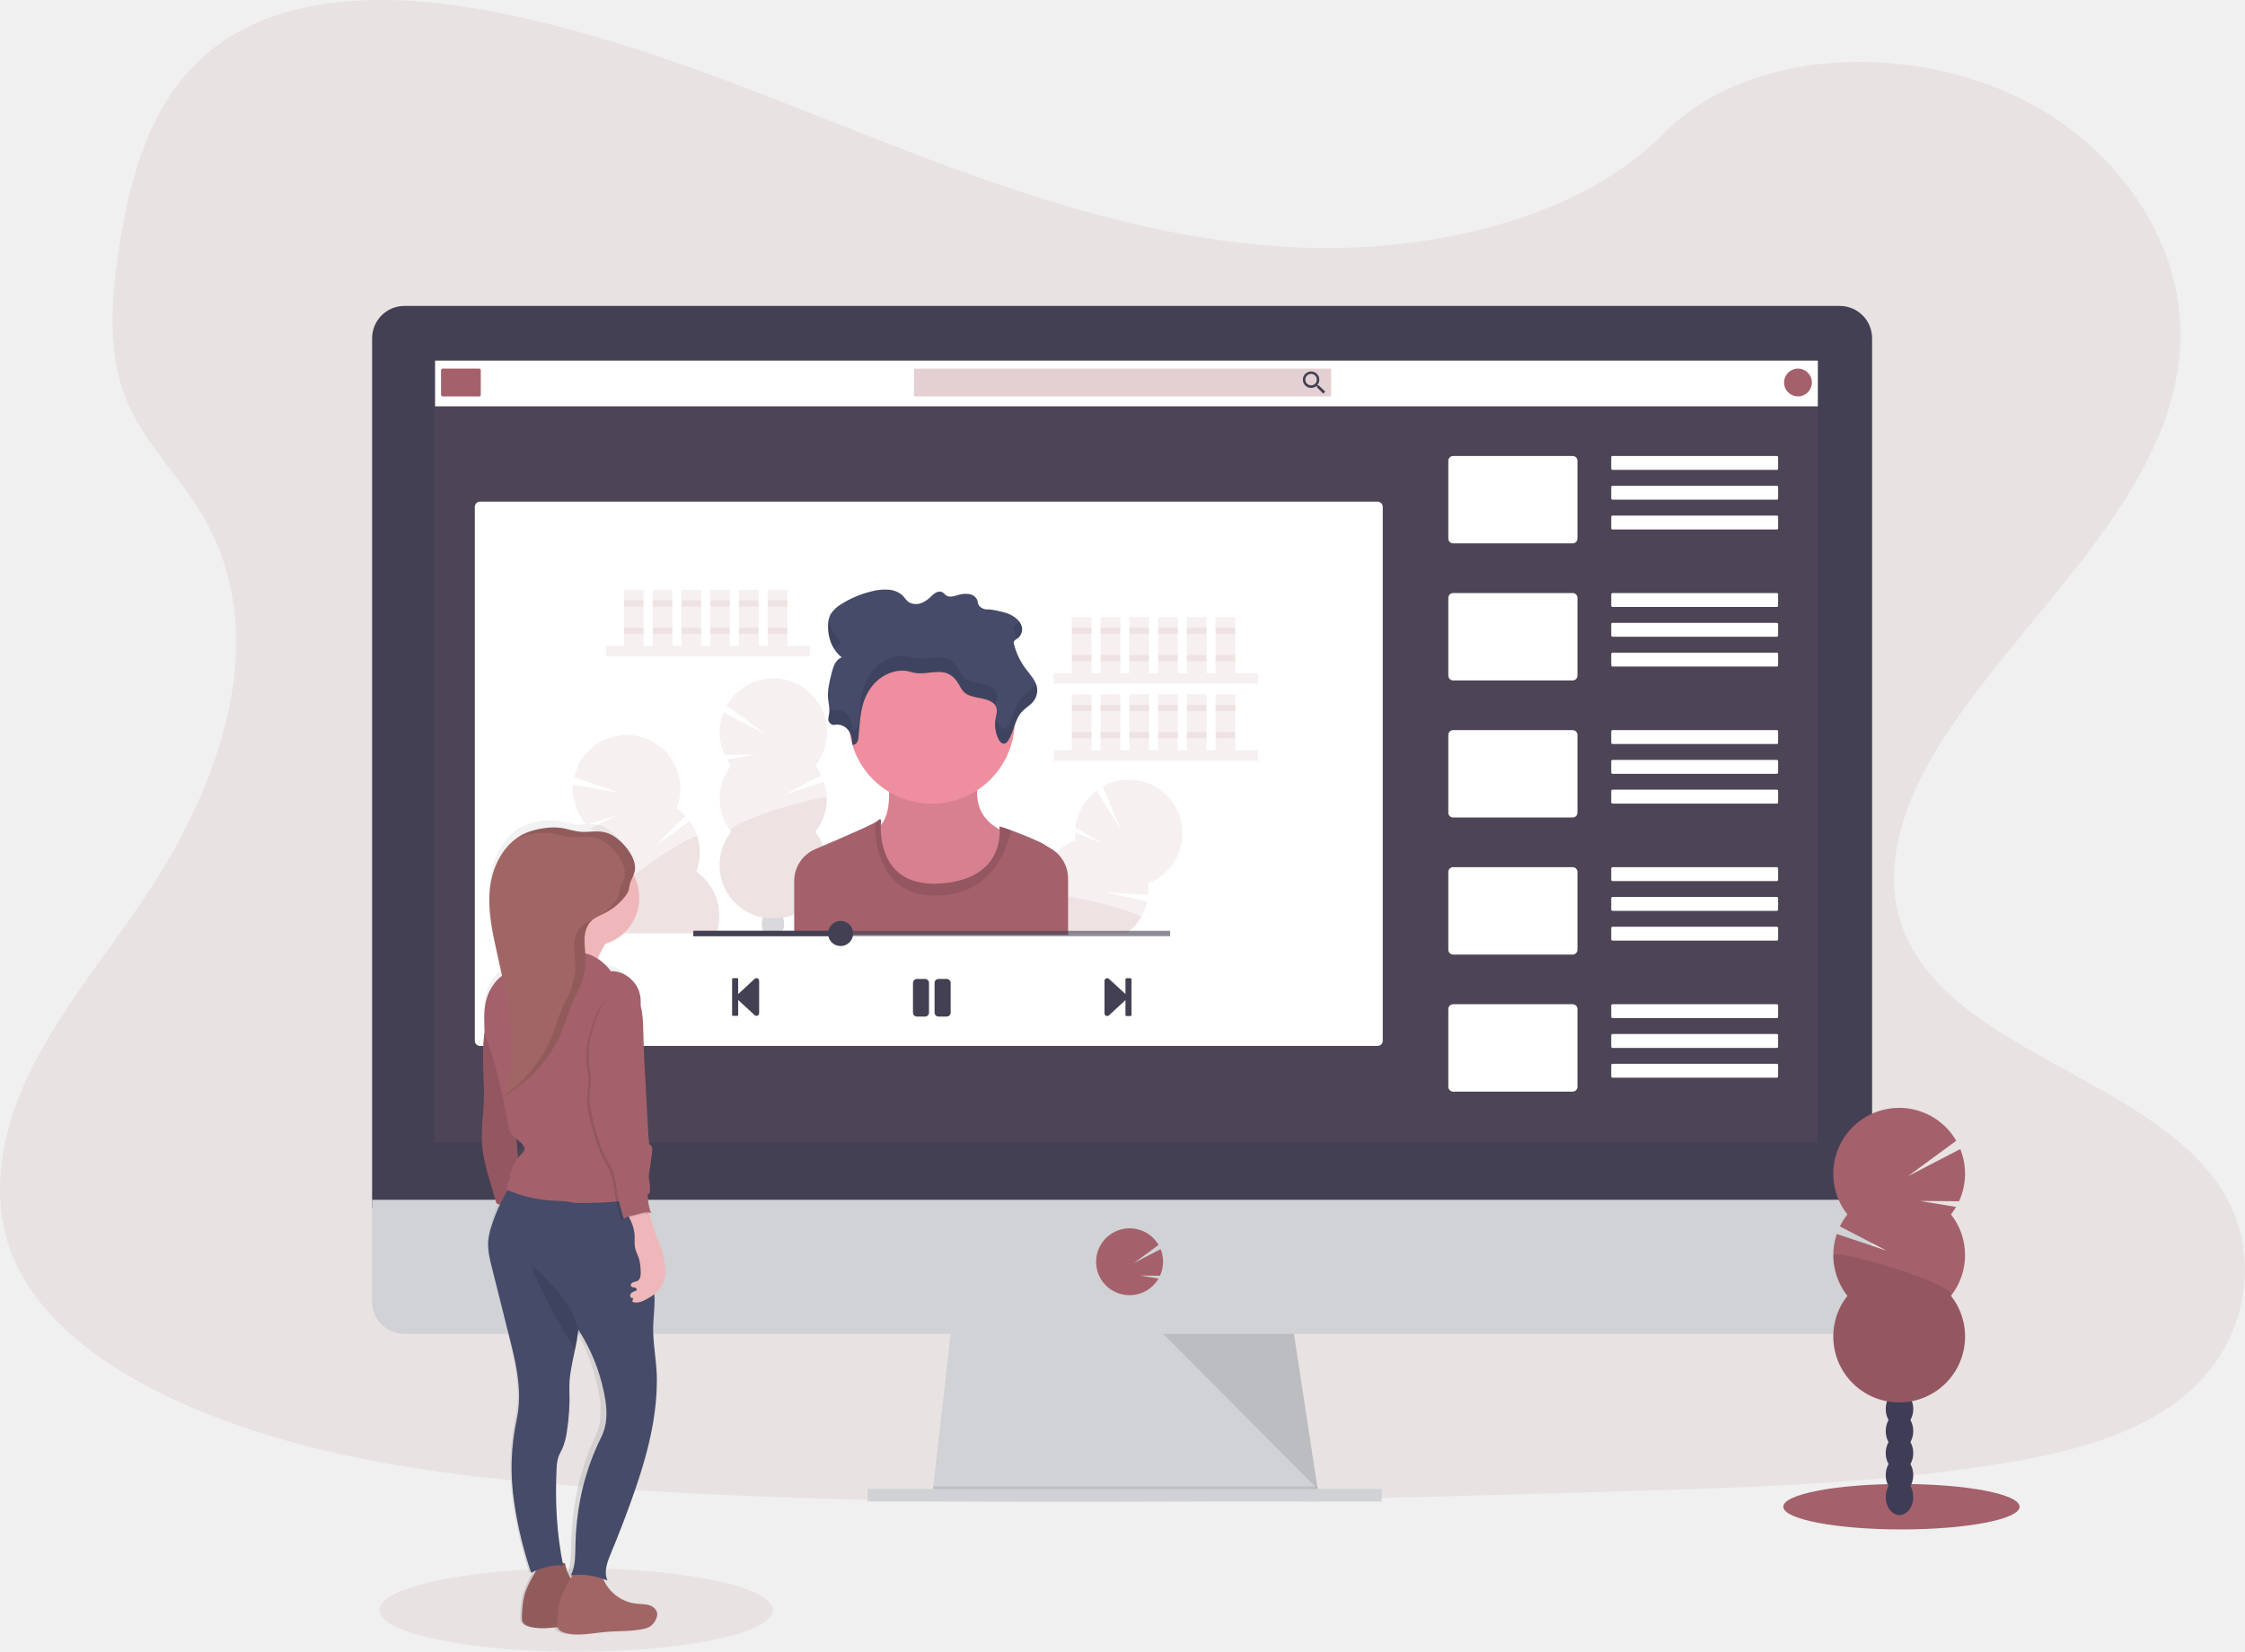
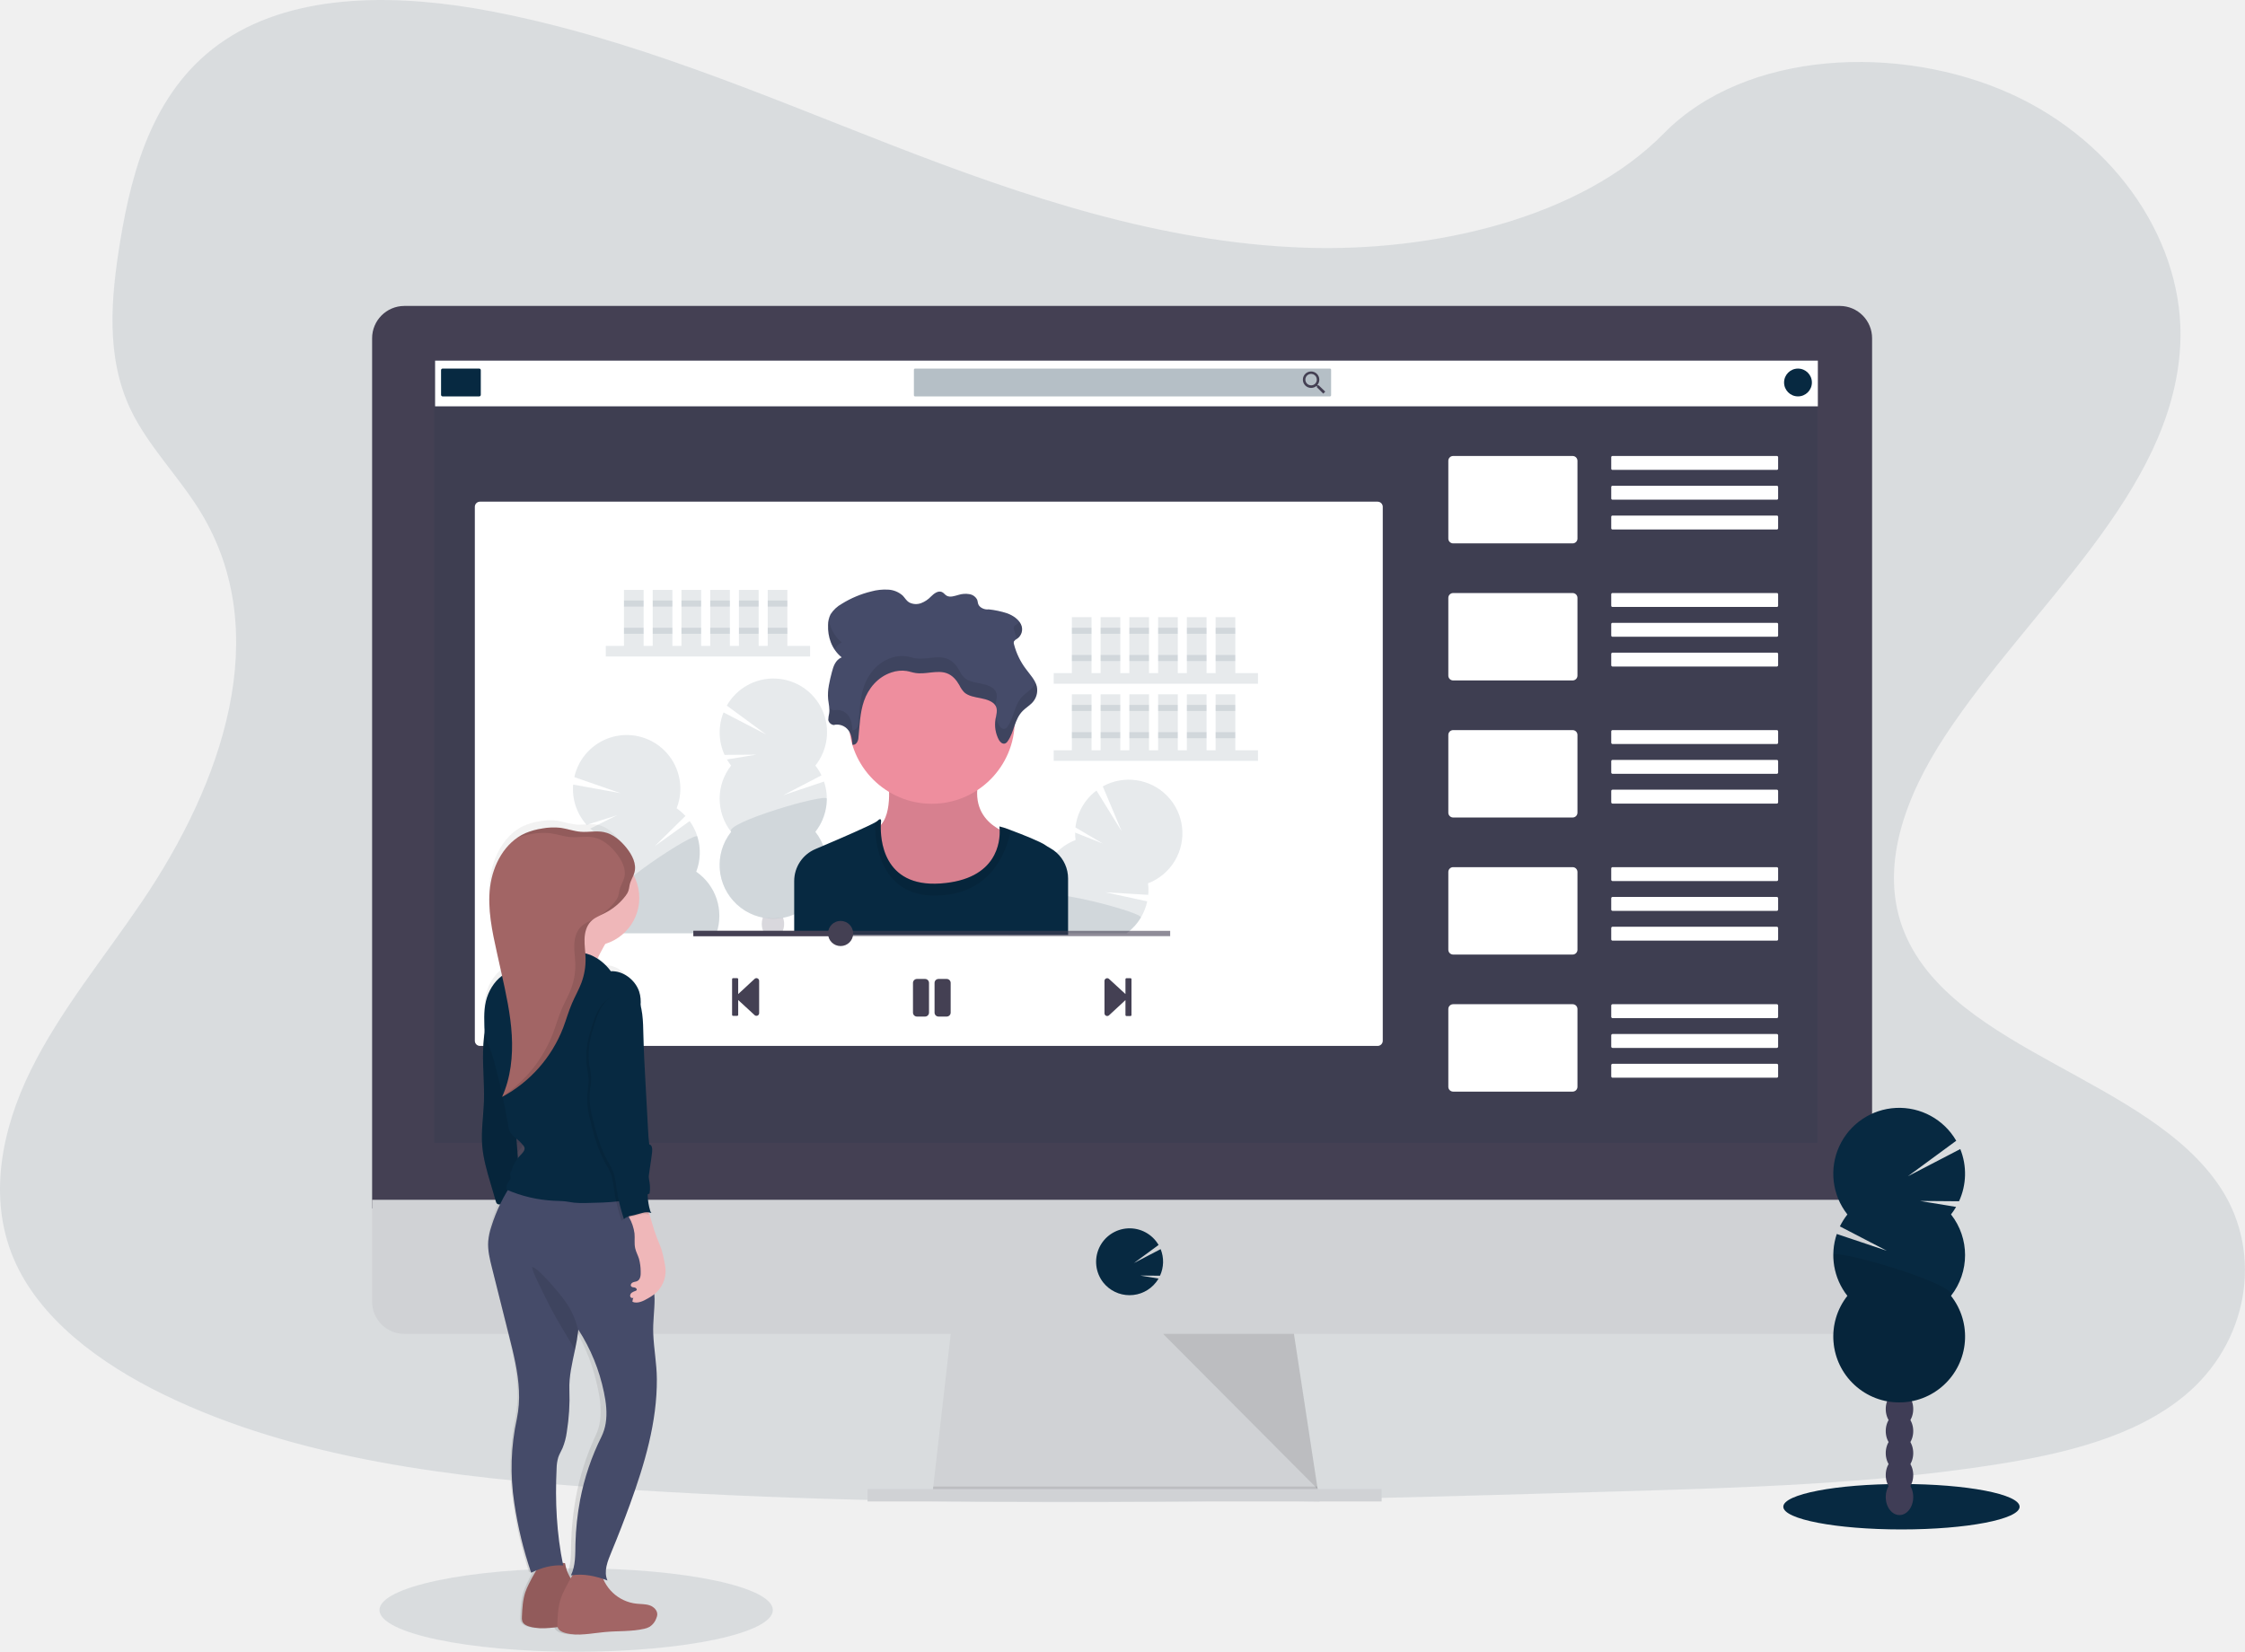
<svg xmlns="http://www.w3.org/2000/svg" data-name="Layer 1" width="1130" height="831.56" viewBox="0 0 1130 831.56">
  <defs>
    <linearGradient id="a" x1="321.68" y1="857.11" x2="321.68" y2="447.21" gradientUnits="userSpaceOnUse">
      <stop offset="0" stop-color="gray" stop-opacity=".25" />
      <stop offset=".54" stop-color="gray" stop-opacity=".12" />
      <stop offset="1" stop-color="gray" stop-opacity=".1" />
    </linearGradient>
  </defs>
-   <path d="M656.54 124.69C584.1 122.18 515.1 98.78 449.22 73.2S318.07 19.27 247.37 5.71c-45.48-8.72-97.49-9.93-134.13 14.43-35.27 23.46-46.66 64-52.78 101.55-4.61 28.28-7.32 58 5.3 84.51 8.77 18.37 24.34 33.82 35.11 51.42 37.45 61.26 11 136.79-29.62 196.59-19 28.06-41.13 54.82-55.82 84.69s-21.49 64.08-8.64 94.54c12.75 30.2 43.11 52.88 76 68.83 66.81 32.4 145.54 41.68 222.31 46.93 169.95 11.58 340.8 6.58 511.19 1.58 63.06-1.87 126.39-3.76 188.43-13.51 34.44-5.41 70-14 95-34.75 31.75-26.34 39.62-70.94 18.34-104-35.68-55.39-134.35-69.15-159.29-128.6-13.73-32.72.37-69.17 20.32-99.52 42.8-65.11 114.54-122.22 118.32-196.64 2.6-51.11-31.89-102.3-85.21-126.48-55.9-25.35-133.4-22.16-174.64 19.8-42.44 43.21-117.06 59.83-181.02 57.61z" fill="#a4616b" opacity=".1" />
+   <path d="M656.54 124.69C584.1 122.18 515.1 98.78 449.22 73.2S318.07 19.27 247.37 5.71c-45.48-8.72-97.49-9.93-134.13 14.43-35.27 23.46-46.66 64-52.78 101.55-4.61 28.28-7.32 58 5.3 84.51 8.77 18.37 24.34 33.82 35.11 51.42 37.45 61.26 11 136.79-29.62 196.59-19 28.06-41.13 54.82-55.82 84.69s-21.49 64.08-8.64 94.54c12.75 30.2 43.11 52.88 76 68.83 66.81 32.4 145.54 41.68 222.31 46.93 169.95 11.58 340.8 6.58 511.19 1.58 63.06-1.87 126.39-3.76 188.43-13.51 34.44-5.41 70-14 95-34.75 31.75-26.34 39.62-70.94 18.34-104-35.68-55.39-134.35-69.15-159.29-128.6-13.73-32.72.37-69.17 20.32-99.52 42.8-65.11 114.54-122.22 118.32-196.64 2.6-51.11-31.89-102.3-85.21-126.48-55.9-25.35-133.4-22.16-174.64 19.8-42.44 43.21-117.06 59.83-181.02 57.61z" fill="#072941" opacity=".1" />
  <path fill="#d0d2d5" d="M664.18 755.89l-195-2.5.57-5 9.43-82.5h171.25l12.6 82.5.96 6.25.19 1.25z" />
  <path opacity=".1" d="M663.99 754.64h-97.31l-97.5-1.25.57-5h193.28l.96 6.25z" />
  <path fill="#d0d2d5" d="M436.68 749.64h258.75v6.25H436.68z" />
  <path d="M942.3 170.37a16.27 16.27 0 00-16.19-16.35H203.5a16.27 16.27 0 00-16.2 16.35v438h755z" fill="#444053" />
  <path d="M187.3 604.02v51.3a16.2 16.2 0 0016.2 16.2h722.61a16.2 16.2 0 0016.19-16.2v-51.3z" fill="#d0d2d5" />
-   <path fill="#a4616b" opacity=".1" d="M218.55 181.52H914.8v393.75H218.55z" />
-   <path d="M568.55 652.05a16.89 16.89 0 0013.28-6.44 17.21 17.21 0 001.31-1.93l-9.26-1.52 10 .08a16.85 16.85 0 00.32-13.38l-13.43 7 12.39-9.1a16.87 16.87 0 10-27.87 18.88 16.87 16.87 0 0013.26 6.41z" fill="#a4616b" />
+   <path fill="#072941" opacity=".1" d="M218.55 181.52H914.8v393.75H218.55z" />
+   <path d="M568.55 652.05a16.89 16.89 0 0013.28-6.44 17.21 17.21 0 001.31-1.93l-9.26-1.52 10 .08a16.85 16.85 0 00.32-13.38l-13.43 7 12.39-9.1a16.87 16.87 0 10-27.87 18.88 16.87 16.87 0 0013.26 6.41z" fill="#072941" />
  <path opacity=".1" d="M585.43 671.52l77.79 78.12-11.93-78.12h-65.86z" />
  <rect x="239" y="252.56" width="457" height="274" rx="2.6" fill="#fff" />
  <path fill="#fff" d="M219 181.56h696v23H219z" />
-   <rect x="222" y="185.56" width="20" height="14" rx=".78" fill="#a4616b" />
-   <rect x="460" y="185.56" width="210" height="14" rx=".58" fill="#a4616b" opacity=".3" />
+   <rect x="222" y="185.56" width="20" height="14" rx=".78" fill="#072941" />
+   <rect x="460" y="185.56" width="210" height="14" rx=".58" fill="#072941" opacity=".3" />
  <path d="M663.77 194h-.51l-.19-.16a4.25 4.25 0 001-2.72 4.14 4.14 0 10-4.13 4.17 4.27 4.27 0 002.72-1l.19.16v.52l3.2 3.2 1-1zm-3.84 0a2.89 2.89 0 112.88-2.88 2.86 2.86 0 01-2.88 2.88z" fill="#444053" />
-   <circle cx="905" cy="192.56" r="7" fill="#a4616b" />
+   <circle cx="905" cy="192.56" r="7" fill="#072941" />
  <rect x="729" y="229.56" width="65" height="44" rx="2.43" fill="#fff" />
  <rect x="811" y="229.56" width="84" height="7" rx=".61" fill="#fff" />
  <rect x="811" y="244.56" width="84" height="7" rx=".61" fill="#fff" />
  <rect x="811" y="259.56" width="84" height="7" rx=".61" fill="#fff" />
  <rect x="729" y="298.56" width="65" height="44" rx="2.43" fill="#fff" />
  <rect x="811" y="298.56" width="84" height="7" rx=".61" fill="#fff" />
  <rect x="811" y="313.56" width="84" height="7" rx=".61" fill="#fff" />
  <rect x="811" y="328.56" width="84" height="7" rx=".66" fill="#fff" />
  <rect x="729" y="367.56" width="65" height="44" rx="2.43" fill="#fff" />
  <rect x="811" y="367.56" width="84" height="7" rx=".66" fill="#fff" />
  <rect x="811" y="382.56" width="84" height="7" rx=".66" fill="#fff" />
  <rect x="811" y="397.56" width="84" height="7" rx=".66" fill="#fff" />
  <rect x="729" y="436.56" width="65" height="44" rx="2.43" fill="#fff" />
  <rect x="811" y="436.56" width="84" height="7" rx=".66" fill="#fff" />
  <rect x="811" y="451.56" width="84" height="7" rx=".66" fill="#fff" />
  <rect x="811" y="466.56" width="84" height="7" rx=".66" fill="#fff" />
  <rect x="729" y="505.56" width="65" height="44" rx="2.43" fill="#fff" />
  <rect x="811" y="505.56" width="84" height="7" rx=".66" fill="#fff" />
  <rect x="811" y="520.56" width="84" height="7" rx=".66" fill="#fff" />
  <rect x="811" y="535.56" width="84" height="7" rx=".66" fill="#fff" />
-   <path fill="#a4616b" opacity=".1" d="M304.92 325.17h102.83v5.33H304.92zm9.14-28.18h9.9v28.18h-9.9zm14.47 0h9.9v28.18h-9.9zm14.47 0h9.9v28.18H343zm14.47 0h9.9v28.18h-9.9zm14.47 0h9.9v28.18h-9.9zm14.48 0h9.9v28.18h-9.9z" />
-   <path fill="#a4616b" opacity=".1" d="M314.06 302.32h9.9v3.05h-9.9zm14.47 0h9.9v3.05h-9.9zm14.47 0h9.9v3.05H343zm14.47 0h9.9v3.05h-9.9zm14.47 0h9.9v3.05h-9.9zm14.48 0h9.9v3.05h-9.9zm-72.36 13.71h9.9v3.05h-9.9zm14.47 0h9.9v3.05h-9.9zm14.47 0h9.9v3.05H343zm14.47 0h9.9v3.05h-9.9zm14.47 0h9.9v3.05h-9.9zm14.48 0h9.9v3.05h-9.9zm143.95 22.85H633.2v5.33H530.37zm9.14-28.18h9.9v28.18h-9.9zm14.47 0h9.9v28.18h-9.9zm14.47 0h9.9v28.18h-9.9zm14.48 0h9.9v28.18h-9.9zm14.47 0h9.9v28.18h-9.9zm14.47 0h9.9v28.18h-9.9z" />
-   <path fill="#a4616b" opacity=".1" d="M539.51 316.03h9.9v3.05h-9.9zm14.47 0h9.9v3.05h-9.9zm14.47 0h9.9v3.05h-9.9zm14.48 0h9.9v3.05h-9.9zm14.47 0h9.9v3.05h-9.9zm14.47 0h9.9v3.05h-9.9zm-72.36 13.71h9.9v3.05h-9.9zm14.47 0h9.9v3.05h-9.9zm14.47 0h9.9v3.05h-9.9zm14.48 0h9.9v3.05h-9.9zm14.47 0h9.9v3.05h-9.9zm14.47 0h9.9v3.05h-9.9zm-81.5 47.98H633.2v5.33H530.37zm9.14-28.18h9.9v28.18h-9.9zm14.47 0h9.9v28.18h-9.9zm14.47 0h9.9v28.18h-9.9zm14.48 0h9.9v28.18h-9.9zm14.47 0h9.9v28.18h-9.9zm14.47 0h9.9v28.18h-9.9z" />
-   <path fill="#a4616b" opacity=".1" d="M539.51 354.87h9.9v3.05h-9.9zm14.47 0h9.9v3.05h-9.9zm14.47 0h9.9v3.05h-9.9zm14.48 0h9.9v3.05h-9.9zm14.47 0h9.9v3.05h-9.9zm14.47 0h9.9v3.05h-9.9zm-72.36 13.71h9.9v3.05h-9.9zm14.47 0h9.9v3.05h-9.9zm14.47 0h9.9v3.05h-9.9zm14.48 0h9.9v3.05h-9.9zm14.47 0h9.9v3.05h-9.9zm14.47 0h9.9v3.05h-9.9zM368 385.44a28.45 28.45 0 01-2.1-3.09l14.81-2.43-16 .12a27.06 27.06 0 01-.52-21.38l21.45 11.12-19.81-14.56a27 27 0 1144.57 30.2 26.24 26.24 0 013.08 4.92l-19.22 10 20.49-6.87a27 27 0 01-4.35 25.31 27 27 0 11-42.4 0 27 27 0 010-33.37z" />
-   <path d="M416.18 402.12a26.89 26.89 0 01-5.78 16.66 27 27 0 11-42.4 0c-3.63-4.57 48.18-19.69 48.18-16.66z" fill="#a4616b" opacity=".1" />
+   <path fill="#072941" opacity=".1" d="M304.92 325.17h102.83v5.33H304.92zm9.14-28.18h9.9v28.18h-9.9zm14.47 0h9.9v28.18h-9.9zm14.47 0h9.9v28.18H343zm14.47 0h9.9v28.18h-9.9zm14.47 0h9.9v28.18h-9.9zm14.48 0h9.9v28.18h-9.9z" />
+   <path fill="#072941" opacity=".1" d="M314.06 302.32h9.9v3.05h-9.9zm14.47 0h9.9v3.05h-9.9zm14.47 0h9.9v3.05H343zm14.47 0h9.9v3.05h-9.9zm14.47 0h9.9v3.05h-9.9zm14.48 0h9.9v3.05h-9.9zm-72.36 13.71h9.9v3.05h-9.9zm14.47 0h9.9v3.05h-9.9zm14.47 0h9.9v3.05H343zm14.47 0h9.9v3.05h-9.9zm14.47 0h9.9v3.05h-9.9zm14.48 0h9.9v3.05h-9.9zm143.95 22.85H633.2v5.33H530.37zm9.14-28.18h9.9v28.18h-9.9zm14.47 0h9.9v28.18h-9.9zm14.47 0h9.9v28.18h-9.9zm14.48 0h9.9v28.18h-9.9zm14.47 0h9.9v28.18h-9.9zm14.47 0h9.9v28.18h-9.9z" />
+   <path fill="#072941" opacity=".1" d="M539.51 316.03h9.9v3.05h-9.9zm14.47 0h9.9v3.05h-9.9zm14.47 0h9.9v3.05h-9.9zm14.48 0h9.9v3.05h-9.9zm14.47 0h9.9v3.05h-9.9zm14.47 0h9.9v3.05h-9.9zm-72.36 13.71h9.9v3.05h-9.9zm14.47 0h9.9v3.05h-9.9zm14.47 0h9.9v3.05h-9.9zm14.48 0h9.9v3.05h-9.9zm14.47 0h9.9v3.05h-9.9zm14.47 0h9.9v3.05h-9.9zm-81.5 47.98H633.2v5.33H530.37zm9.14-28.18h9.9v28.18h-9.9zm14.47 0h9.9v28.18h-9.9zm14.47 0h9.9v28.18h-9.9zm14.48 0h9.9v28.18h-9.9zm14.47 0h9.9v28.18h-9.9zm14.47 0h9.9v28.18h-9.9z" />
+   <path fill="#072941" opacity=".1" d="M539.51 354.87h9.9v3.05h-9.9zm14.47 0h9.9v3.05h-9.9zm14.47 0h9.9v3.05h-9.9zm14.48 0h9.9v3.05h-9.9zm14.47 0h9.9v3.05h-9.9zm14.47 0h9.9v3.05h-9.9zm-72.36 13.71h9.9v3.05h-9.9zm14.47 0h9.9v3.05h-9.9zm14.47 0h9.9v3.05h-9.9zm14.48 0h9.9v3.05h-9.9zm14.47 0h9.9v3.05h-9.9zm14.47 0h9.9v3.05h-9.9zM368 385.44a28.45 28.45 0 01-2.1-3.09l14.81-2.43-16 .12a27.06 27.06 0 01-.52-21.38l21.45 11.12-19.81-14.56a27 27 0 1144.57 30.2 26.24 26.24 0 013.08 4.92l-19.22 10 20.49-6.87a27 27 0 01-4.35 25.31 27 27 0 11-42.4 0 27 27 0 010-33.37z" />
+   <path d="M416.18 402.12a26.89 26.89 0 01-5.78 16.66 27 27 0 11-42.4 0c-3.63-4.57 48.18-19.69 48.18-16.66z" fill="#072941" opacity=".1" />
  <path d="M393.52 469.66a2.53 2.53 0 01.13.22h-9.16c.05-.07.08-.15.13-.22a8.87 8.87 0 01-1.18-4.51 9.26 9.26 0 01.55-3.18c.51.08 1.14.17 1.87.25a32.1 32.1 0 006.39 0q.92-.09 1.89-.24a.09.09 0 000 .05 9 9 0 01.54 3.13 8.87 8.87 0 01-1.16 4.5z" fill="#3f3d56" opacity=".2" />
-   <path d="M360.6 469.88h-51c-.11-.29-.21-.6-.3-.9a26.85 26.85 0 01.59-17.64 27 27 0 01-9.85-31.89 25.83 25.83 0 01-2.91-2.33l13.42-6.69-15.26 4.84a27 27 0 01-6.8-20.27l23.81 4.3-23.22-8.07a27 27 0 1151.49 15.7 27.35 27.35 0 014.43 3.85l-15.42 15.21 17.55-12.62a27 27 0 013.32 25.5 27 27 0 0110.15 31.01z" fill="#a4616b" opacity=".1" />
-   <path d="M360.6 469.88h-51c-.11-.29-.21-.6-.3-.9a26.85 26.85 0 01.59-17.64c-4.8-3.32 40.23-33.07 41.12-30.17a26.88 26.88 0 01-.59 17.65 27 27 0 0110.18 31.06zm230.75-36.54a26.9 26.9 0 01-13.51 11.36 27.4 27.4 0 01.11 5.8l-21.61-1.3 21.11 4.58a27 27 0 01-3.22 8.16 26.57 26.57 0 01-7.2 7.9h-29.42v.77h-30c.06-.26.12-.51.19-.77a27 27 0 0116.45-18.31 27 27 0 0117.13-28.64 27.36 27.36 0 01-.22-3.73l13.95 5.51-13.8-8.11a27 27 0 0110.59-18.58l12.71 20.58-9.53-22.66a27 27 0 0136.27 37.44z" fill="#a4616b" opacity=".1" />
-   <path d="M574.23 461.98a26.57 26.57 0 01-7.2 7.9h-29.42v.77h-30c.06-.26.12-.51.19-.77a27 27 0 0116.45-18.31c-.25-2 5.56-1.7 13.31-.4 15.19 2.55 37.7 9.09 36.67 10.81z" fill="#a4616b" opacity=".1" />
+   <path d="M360.6 469.88h-51c-.11-.29-.21-.6-.3-.9a26.85 26.85 0 01.59-17.64 27 27 0 01-9.85-31.89 25.83 25.83 0 01-2.91-2.33l13.42-6.69-15.26 4.84a27 27 0 01-6.8-20.27l23.81 4.3-23.22-8.07a27 27 0 1151.49 15.7 27.35 27.35 0 014.43 3.85l-15.42 15.21 17.55-12.62a27 27 0 013.32 25.5 27 27 0 0110.15 31.01z" fill="#072941" opacity=".1" />
+   <path d="M360.6 469.88h-51c-.11-.29-.21-.6-.3-.9a26.85 26.85 0 01.59-17.64c-4.8-3.32 40.23-33.07 41.12-30.17a26.88 26.88 0 01-.59 17.65 27 27 0 0110.18 31.06zm230.75-36.54a26.9 26.9 0 01-13.51 11.36 27.4 27.4 0 01.11 5.8l-21.61-1.3 21.11 4.58a27 27 0 01-3.22 8.16 26.57 26.57 0 01-7.2 7.9h-29.42v.77h-30c.06-.26.12-.51.19-.77a27 27 0 0116.45-18.31 27 27 0 0117.13-28.64 27.36 27.36 0 01-.22-3.73l13.95 5.51-13.8-8.11a27 27 0 0110.59-18.58l12.71 20.58-9.53-22.66a27 27 0 0136.27 37.44z" fill="#072941" opacity=".1" />
+   <path d="M574.23 461.98a26.57 26.57 0 01-7.2 7.9h-29.42v.77h-30c.06-.26.12-.51.19-.77a27 27 0 0116.45-18.31c-.25-2 5.56-1.7 13.31-.4 15.19 2.55 37.7 9.09 36.67 10.81z" fill="#072941" opacity=".1" />
  <path d="M446.71 389.97s3.7 20-4.56 26.53 7 45.67 32.18 41.1 35.44-37.4 35.44-37.4-25.22-5.22-15.87-31.75z" fill="#ee8e9e" />
  <path d="M446.71 389.97s3.7 20-4.56 26.53 7 45.67 32.18 41.1 35.44-37.4 35.44-37.4-25.22-5.22-15.87-31.75z" opacity=".1" />
  <circle cx="469" cy="362.9" r="41.75" fill="#ee8e9e" />
-   <path d="M537.61 442.27v28.38H399.75v-27.09a17.48 17.48 0 0110.67-16.1l3.95-1.68c10-4.26 22.15-9.55 26.12-11.75a6.53 6.53 0 001.22-.79c2.17-2.17 1.74.65 1.74.65s-.06.54-.1 1.47c-.24 6.39.68 31.5 30.11 29.41 28.71-2 30-21.42 29.71-27.13a15.45 15.45 0 00-.13-1.58 37.09 37.09 0 015.81 1.9c6 2.22 14.86 5.78 17.23 7.46.74.52 1.64 1.06 2.62 1.61a17.23 17.23 0 013.1 2.21 17.51 17.51 0 015.81 13.03z" fill="#a4616b" />
+   <path d="M537.61 442.27v28.38H399.75v-27.09a17.48 17.48 0 0110.67-16.1l3.95-1.68c10-4.26 22.15-9.55 26.12-11.75a6.53 6.53 0 001.22-.79c2.17-2.17 1.74.65 1.74.65s-.06.54-.1 1.47c-.24 6.39.68 31.5 30.11 29.41 28.71-2 30-21.42 29.71-27.13a15.45 15.45 0 00-.13-1.58 37.09 37.09 0 015.81 1.9c6 2.22 14.86 5.78 17.23 7.46.74.52 1.64 1.06 2.62 1.61a17.23 17.23 0 013.1 2.21 17.51 17.51 0 015.81 13.03z" fill="#072941" />
  <path d="M508.85 417.96c-2.43 11.26-10.06 32.35-37.56 32.9-29.3.58-31-28.56-30.81-36.83a5.91 5.91 0 001.23-.79c2.18-2.17 1.74.65 1.74.65s-3.69 33.27 30 30.88 29.55-28.7 29.55-28.7c0-.16 2.51.71 5.85 1.89z" opacity=".1" />
  <path d="M419.58 364.99a7.15 7.15 0 017.53 2.75c1.52 2.13 1.75 4.7 1.94 7.16 1.81.38 2.83-1.67 3-3.22.67-6.31.72-12.74 2.84-18.84s6.75-12 13.86-14.33a16.08 16.08 0 017.57-.72c1.51.25 2.93.78 4.43 1 5.2.86 10.85-1.6 15.72.11 3.06 1.08 5 3.57 6.43 6.06a13.08 13.08 0 002.5 3.63c2.07 1.86 5.31 2.34 8.28 2.92s6.21 1.59 7.48 3.88c1.14 2.07.3 4.46-.08 6.7a16.42 16.42 0 001.69 10.37c.55 1 1.67 2.21 3 1.88a2.63 2.63 0 001.42-1.15c3.41-4.78 3.32-11 7.6-15.31 1.43-1.44 3.28-2.56 4.67-4a9.08 9.08 0 002.42-8.24c-.77-3.3-3.41-6-5.54-8.9a35 35 0 01-5.93-12.31 2.23 2.23 0 010-1.61 4.29 4.29 0 011.52-1.24 5.74 5.74 0 001.94-7.33c-1.21-2.47-3.87-4.35-6.87-5.47a44.8 44.8 0 00-9.37-2c-2.1.3-4.56-.89-5.21-2.57-.29-.75-.29-1.56-.58-2.31a5.3 5.3 0 00-4-2.8 11.7 11.7 0 00-5.35.38c-2 .56-4.27 1.4-6 .42-.91-.51-1.41-1.44-2.39-1.86-2-.84-4.06.86-5.49 2.26a13.36 13.36 0 01-4.95 3.33 7.37 7.37 0 01-6.14-.41c-1.37-.87-2.06-2.27-3.15-3.38a11.86 11.86 0 00-7.45-3 26.23 26.23 0 00-8.41.92 50.78 50.78 0 00-14.77 6.2 15.87 15.87 0 00-5.67 5.27 12 12 0 00-1.27 5.43c-.22 5.91 1.74 12.13 6.85 16.27-3.12 1.3-4.17 4.49-4.9 7.32-1.17 4.52-2.34 9.11-1.9 13.71.22 2.38.87 4.76.52 7.13a15.36 15.36 0 00-.46 3.41 3.27 3.27 0 002.67 2.49z" fill="#454b69" />
  <path d="M521.23 343.78a9.76 9.76 0 01-1.8 2.66c-1.39 1.46-3.24 2.59-4.67 4-4.28 4.28-4.19 10.54-7.6 15.32a2.57 2.57 0 01-1.42 1.14c-1.3.34-2.42-.84-3-1.88a17.2 17.2 0 01-1.49-4l-.2 1a16.42 16.42 0 001.69 10.37c.55 1 1.67 2.21 3 1.88a2.63 2.63 0 001.42-1.15c3.41-4.78 3.32-11 7.6-15.31 1.43-1.44 3.28-2.56 4.67-4a9.08 9.08 0 002.42-8.24 10.74 10.74 0 00-.62-1.79zm-9.32-29.6a4.19 4.19 0 00-1.52 1.24 2.21 2.21 0 000 1.6 33.82 33.82 0 001.51 4.56 5.74 5.74 0 001.94-7.33 7 7 0 00-.7-1.17 5.76 5.76 0 01-1.23 1.1zm-88.2 9.27a18.54 18.54 0 01-6.55-11.59 15.62 15.62 0 00-.3 2.72 20.82 20.82 0 003.29 12.37 7 7 0 013.56-3.5zm77.37 31.27c.38-2.25 1.22-4.64.08-6.7-1.27-2.3-4.51-3.3-7.48-3.88s-6.21-1.07-8.28-2.92a13.08 13.08 0 01-2.5-3.63c-1.41-2.49-3.37-5-6.43-6.06-4.87-1.71-10.52.74-15.72-.11-1.5-.25-2.92-.77-4.43-1a16 16 0 00-7.57.72c-7.11 2.34-11.74 8.24-13.86 14.33s-2.17 12.52-2.84 18.84c-.17 1.54-1.19 3.6-3 3.22-.19-2.47-.42-5-1.94-7.17a7.15 7.15 0 00-7.53-2.74 3.66 3.66 0 01-2.11-1.35 11.59 11.59 0 010 2.76 15.36 15.36 0 00-.46 3.41 3.27 3.27 0 002.61 2.57 7.15 7.15 0 017.53 2.75c1.52 2.13 1.75 4.7 1.94 7.16 1.81.38 2.83-1.67 3-3.22.67-6.31.72-12.74 2.84-18.84s6.75-12 13.86-14.33a16.08 16.08 0 017.57-.72c1.51.25 2.93.78 4.43 1 5.2.86 10.85-1.6 15.72.11 3.06 1.08 5 3.57 6.43 6.06a13.08 13.08 0 002.5 3.63c2.07 1.86 5.31 2.34 8.28 2.92s6 1.52 7.33 3.64c-.05-.15 0-.3.03-.45zm-83.65-3.11a19 19 0 00-.33-5.57 24.82 24.82 0 00-.19 5.84c0 .5.11 1 .18 1.49.11-.59.26-1.17.34-1.76z" opacity=".1" />
  <path d="M368.49 511v-18.05a.51.51 0 01.51-.51h2.05a.51.51 0 01.51.51v7.51l8.32-7.71a1.36 1.36 0 012.23 1v16.35a1.36 1.36 0 01-2.23 1l-8.32-7.66v7.47a.51.51 0 01-.51.51H369a.51.51 0 01-.51-.42zm201.03-18.05V511a.51.51 0 01-.52.51h-2a.51.51 0 01-.51-.51v-7.51l-8.32 7.7a1.37 1.37 0 01-2.24-1v-16.41a1.37 1.37 0 012.24-1l8.32 7.66v-7.46a.51.51 0 01.51-.51h2a.51.51 0 01.52.48zm-103.91 18.83h-4.07a2 2 0 01-2-2v-14.94a2 2 0 012-2h4.07a2 2 0 012 2v14.94a2 2 0 01-2 2zm12.9-2v-14.94a2 2 0 00-2-2h-4.11a2 2 0 00-2 2v14.94a2 2 0 002 2h4.07a2 2 0 002.04-2z" fill="#444053" />
  <path fill="#444053" opacity=".6" d="M349 468.62h240v2.67H349z" />
  <circle cx="423.11" cy="469.95" r="6.33" fill="#444053" />
  <path fill="#444053" d="M349 468.62h74.11v2.67H349z" />
-   <ellipse cx="957.08" cy="758.54" rx="59.47" ry="11.44" fill="#a4616b" />
+   <ellipse cx="957.08" cy="758.54" rx="59.47" ry="11.44" fill="#072941" />
  <ellipse cx="956.09" cy="753.68" rx="6.92" ry="9.06" fill="#3f3d56" />
  <ellipse cx="956.09" cy="742.6" rx="6.92" ry="9.06" fill="#3f3d56" />
  <ellipse cx="956.09" cy="731.53" rx="6.92" ry="9.06" fill="#3f3d56" />
  <ellipse cx="956.09" cy="720.45" rx="6.92" ry="9.06" fill="#3f3d56" />
  <ellipse cx="956.09" cy="709.37" rx="6.92" ry="9.06" fill="#3f3d56" />
  <ellipse cx="956.09" cy="698.29" rx="6.92" ry="9.06" fill="#3f3d56" />
  <ellipse cx="956.09" cy="687.21" rx="6.92" ry="9.06" fill="#3f3d56" />
-   <path d="M982 611.41a34.28 34.28 0 002.58-3.8l-18.2-3 19.68.15a33.27 33.27 0 00.63-26.28l-26.38 13.7 24.34-17.89a33.17 33.17 0 10-54.78 37.12 33.85 33.85 0 00-3.78 6l23.62 12.27-25.18-8.45a33.19 33.19 0 005.34 31.14 33.16 33.16 0 1052.14 0 33.18 33.18 0 000-41z" fill="#a4616b" />
+   <path d="M982 611.41a34.28 34.28 0 002.58-3.8l-18.2-3 19.68.15a33.27 33.27 0 00.63-26.28l-26.38 13.7 24.34-17.89a33.17 33.17 0 10-54.78 37.12 33.85 33.85 0 00-3.78 6l23.62 12.27-25.18-8.45a33.19 33.19 0 005.34 31.14 33.16 33.16 0 1052.14 0 33.18 33.18 0 000-41z" fill="#072941" />
  <path d="M922.78 631.91a33 33 0 007.09 20.5 33.16 33.16 0 1052.14 0c4.44-5.63-59.23-24.22-59.23-20.5z" opacity=".1" />
-   <ellipse cx="290" cy="810.56" rx="99" ry="21" fill="#a4616b" opacity=".1" />
+   <ellipse cx="290" cy="810.56" rx="99" ry="21" fill="#072941" opacity=".1" />
  <path d="M358.15 842.34c-2-.73-4.14-.61-6.23-.84a19.28 19.28 0 01-11.46-5.56 21 21 0 01-4.58-7c.66.24 1.32.49 2 .76-2-4.67.1-9.91 1.94-14.63q4.68-12 8.85-24.13c7-20.49 13-41.8 12.87-63.6 0-7.88-1.45-15.33-1.73-23.2-.21-5.84.69-11.67.65-17.52 0-.82 0-1.63-.06-2.45a15.53 15.53 0 005.27-12.66 30.48 30.48 0 00-.53-3.68 59.68 59.68 0 00-1.4-6.26c-.66-2.17-1.56-4.25-2.33-6.37-1.49-4.11-2.5-8.39-3.77-12.57a4.33 4.33 0 011.36.37 2.93 2.93 0 01-.64-1.31 32.41 32.41 0 01-1.2-8.17l.85-.38a21.27 21.27 0 00-.41-8.09c.48-4.29 1.23-8.61 1.69-12.88.17-1.6.1-3.61-1.37-4-.3-2.29-.42-4.61-.54-6.92q-.63-12.09-1.25-24.17c-.42-8.09-.84-16.17-1-24.27-.11-5.14-.17-10.46-1.39-15.38a18.6 18.6 0 00-.71-7c-1.86-5.89-7.64-10.56-13.5-10.23a26.86 26.86 0 00-6.39-6.46c1.17-2.62 2.57-5.32 3.72-7.44 9.38-3.05 16.24-12.3 16.24-23.3a25.43 25.43 0 00-2.75-11.59 12.52 12.52 0 00.44-1.35 11.09 11.09 0 00-.45-6.49 19 19 0 00-1-2.32c-.26-.5-.54-1-.83-1.48L348 459c-.31-.47-.63-.92-1-1.36a33.1 33.1 0 00-2.28-2.74 22.56 22.56 0 00-3.28-2.92 14.46 14.46 0 00-5.4-2.49 16.46 16.46 0 00-3.43-.31c-.69 0-1.39 0-2.08.06-1.4.08-2.79.18-4.18.17-.46 0-.93 0-1.39-.07a50.63 50.63 0 01-7.24-1.51l-1.2-.25c-.41-.08-.81-.15-1.22-.2a22.89 22.89 0 00-3.31-.2h-1.11a30.68 30.68 0 00-3.31.34l-1.1.17a31.6 31.6 0 00-8.05 2.39c-.33.15-.67.32-1 .5l-.2.11c-.27.14-.54.29-.8.45l-.15.09-.85.54-.07.05c-7.94 5.34-12.63 15.46-13.82 25.5-1.33 11.27 1 22.63 3.33 33.72l2.1 10c.09.45.19.89.28 1.34a22 22 0 00-6.59 9.14c-2 5-2.05 10.41-1.89 15.83 0 1.1.06 2.2.17 3.3-.25 2.08-.47 4.17-.61 6.27-.63 9.7.55 19.45.24 29.17-.24 7.49-1.37 15-.82 22.44.48 6.6 2.25 13 4 19.37l2.52 9.08a2.41 2.41 0 00.63 1.25 1.9 1.9 0 001.41.29 85.12 85.12 0 00-4.1 11.48 35.5 35.5 0 00-1.48 7.38c-.33 4.58.73 9.13 1.79 13.58q2.4 10 4.78 20.08 1.68 7.05 3.35 14.09c2.2 9.26 4.41 18.58 4.82 28.11a61.05 61.05 0 01-1 14.29 124.52 124.52 0 00-1.24 42.83 210 210 0 008.09 35.41c.81-.43 1.63-.83 2.47-1.2l-.35.65q-1.73 3-3.2 6.15a35 35 0 00-1.71 4.21c-1.28 4-1.48 8.26-1.66 12.47a6.1 6.1 0 00.21 2.41c.55 1.51 2.13 2.28 3.6 2.7 4.32 1.23 8.81.79 13.3.21a1.61 1.61 0 00.09.29c.55 1.51 2.12 2.28 3.6 2.7 6.18 1.76 12.7.1 19.07-.5s12.63-.16 18.76-1.63a8.93 8.93 0 002.6-1 8.51 8.51 0 003.28-4.55 5.83 5.83 0 00.38-1.49c.25-2.19-1.62-4.12-3.6-4.85zM337 749.73a25.2 25.2 0 01-2 6.78 129.4 129.4 0 00-10.26 32.17 149.15 149.15 0 00-2.27 22.25c-.1 5.5.11 11.26-2.18 16.2l.83-.13c-.26.48-.51 1-.75 1.38l-.12.22a21.68 21.68 0 01-2.73-7.66c0-.09-.45-.16-1.14-.2a206.93 206.93 0 01-2.92-47.89 22.17 22.17 0 01.8-5.75c.51-1.61 1.37-3.08 2-4.64a34.09 34.09 0 002-8.14 115.64 115.64 0 001.26-21.52c-.24-6.79 1.33-13.54 2.67-20.3.64-3.21 1.23-6.43 1.55-9.65l.06-.65a96.87 96.87 0 0112.28 31.88 45.6 45.6 0 01.92 15.65zm-42.8-144.52l.32.28a22 22 0 012.66 2.79 3.69 3.69 0 01.84 1.54c.3 1.46-.91 2.7-1.9 3.77a17 17 0 00-1.21 1.46q-.32-4.92-.68-9.84z" transform="translate(-35 -34.22)" fill="url(#a)" />
-   <path d="M245.36 508.31l-1.1 8.49c-.37 2.88-.74 5.75-.94 8.64-.67 9.62.57 19.28.25 28.92-.26 7.42-1.44 14.83-.87 22.24.51 6.54 2.37 12.9 4.23 19.2l2.64 9a2.38 2.38 0 00.66 1.24 2.33 2.33 0 001.69.27l11.72-1.06c-.75-3.44-1.58-7-2-10.53-.32-2.76-.51-5.54-.71-8.32-.62-8.66-1.33-17.32-2-26l-1.25-15.2c-.53-6.6-1.08-13.23-2.74-19.64a39.09 39.09 0 00-9.58-17.25z" fill="#a4616b" />
+   <path d="M245.36 508.31l-1.1 8.49c-.37 2.88-.74 5.75-.94 8.64-.67 9.62.57 19.28.25 28.92-.26 7.42-1.44 14.83-.87 22.24.51 6.54 2.37 12.9 4.23 19.2l2.64 9a2.38 2.38 0 00.66 1.24 2.33 2.33 0 001.69.27l11.72-1.06c-.75-3.44-1.58-7-2-10.53-.32-2.76-.51-5.54-.71-8.32-.62-8.66-1.33-17.32-2-26l-1.25-15.2c-.53-6.6-1.08-13.23-2.74-19.64a39.09 39.09 0 00-9.58-17.25z" fill="#072941" />
  <path d="M245.36 508.31l-1.1 8.49c-.37 2.88-.74 5.75-.94 8.64-.67 9.62.57 19.28.25 28.92-.26 7.42-1.44 14.83-.87 22.24.51 6.54 2.37 12.9 4.23 19.2l2.64 9a2.38 2.38 0 00.66 1.24 2.33 2.33 0 001.69.27l11.72-1.06c-.75-3.44-1.58-7-2-10.53-.32-2.76-.51-5.54-.71-8.32-.62-8.66-1.33-17.32-2-26l-1.25-15.2c-.53-6.6-1.08-13.23-2.74-19.64a39.09 39.09 0 00-9.58-17.25z" opacity=".1" />
  <path d="M266.24 797.33a35.81 35.81 0 00-1.8 4.18c-1.34 3.95-1.54 8.19-1.74 12.36a6 6 0 00.22 2.39c.58 1.5 2.24 2.26 3.79 2.67 6.49 1.75 13.33.11 20-.49s13.26-.16 19.7-1.61a10.06 10.06 0 002.73-.95 8.51 8.51 0 003.45-4.5 5.88 5.88 0 00.39-1.48c.21-2.2-1.7-4.1-3.78-4.82s-4.35-.61-6.54-.83a20.6 20.6 0 01-18.24-17.21c-.08-.48-10.84-.19-12 .43-1.32.73-2.12 2.54-2.87 3.77q-1.77 2.97-3.31 6.09z" fill="#a26565" />
  <path d="M266.24 797.33a35.81 35.81 0 00-1.8 4.18c-1.34 3.95-1.54 8.19-1.74 12.36a6 6 0 00.22 2.39c.58 1.5 2.24 2.26 3.79 2.67 6.49 1.75 13.33.11 20-.49s13.26-.16 19.7-1.61a10.06 10.06 0 002.73-.95 8.51 8.51 0 003.45-4.5 5.88 5.88 0 00.39-1.48c.21-2.2-1.7-4.1-3.78-4.82s-4.35-.61-6.54-.83a20.6 20.6 0 01-18.24-17.21c-.08-.48-10.84-.19-12 .43-1.32.73-2.12 2.54-2.87 3.77q-1.77 2.97-3.31 6.09z" opacity=".1" />
  <path d="M284.09 800.51a34 34 0 00-1.8 4.17c-1.35 4-1.55 8.19-1.74 12.36a5.83 5.83 0 00.22 2.39c.57 1.5 2.23 2.26 3.78 2.68 6.49 1.74 13.34.1 20-.5s13.27-.16 19.7-1.61a9.62 9.62 0 002.73-1 8.47 8.47 0 003.45-4.5 5.88 5.88 0 00.39-1.48c.21-2.19-1.7-4.1-3.78-4.82s-4.35-.6-6.54-.83a20.61 20.61 0 01-18.24-17.2c-.08-.48-10.84-.2-12 .42-1.33.73-2.13 2.54-2.88 3.77-1.14 2.03-2.26 4.07-3.29 6.15z" fill="#a26565" />
  <path d="M330.62 694.28c.14 21.61-6.14 42.73-13.51 63q-4.38 12.06-9.29 23.91c-1.94 4.68-4.13 9.88-2.05 14.5-6-2.28-12.1-3.62-18.41-2.57 2.4-4.9 2.17-10.6 2.28-16a140.3 140.3 0 012.36-22.05 123 123 0 0110.79-31.89 24.3 24.3 0 002.09-6.72c.82-5.14.18-10.42-.89-15.51a92.47 92.47 0 00-12.9-31.6l-.06.64a93.27 93.27 0 01-1.62 9.57c-1.41 6.69-3.06 13.39-2.81 20.12a108.83 108.83 0 01-1.32 21.33 32.43 32.43 0 01-2.15 8.06c-.69 1.55-1.59 3-2.13 4.61a21 21 0 00-.84 5.7c-.8 16.27 0 32.79 3.32 48.74-5.57-.44-11.14 1.17-16.12 3.67a198.54 198.54 0 01-8.5-35.1 116.62 116.62 0 011.3-42.46 56.42 56.42 0 001.05-14.15c-.43-9.45-2.75-18.69-5.06-27.87l-3.52-14q-2.5-10-5-19.91c-1.11-4.41-2.23-8.92-1.88-13.46a33.4 33.4 0 011.56-7.32 81.69 81.69 0 0111.07-22.64c19.27 1.08 38.77-.72 58-2.2a3.89 3.89 0 012.72.46 3.85 3.85 0 011.1 2.48l7.23 41a103 103 0 012.05 17.3c0 5.8-.9 11.58-.68 17.37.3 7.8 1.78 15.18 1.82 22.99z" fill="#454b69" />
  <path d="M291.05 669.99a93.27 93.27 0 01-1.62 9.57c-4.19-7.25-8.71-14.32-12.57-21.75-1-1.91-1.94-3.85-2.89-5.79l-2.85-5.8c-.53-1.09-1.06-2.18-1.54-3.29a23.77 23.77 0 01-1.79-5c1.4-.26 4.86 3.52 5.9 4.51a80.64 80.64 0 016 6.64 72.81 72.81 0 016.26 8.2 39.88 39.88 0 015.1 12.71z" opacity=".1" />
  <path d="M307.1 471.08s-10.7 17.05-8.72 20.62-33.7-3.17-33.7-3.17 19.43-17.05 17.44-24.19 24.98 6.74 24.98 6.74z" fill="#efb7b9" />
  <circle cx="297.59" cy="452.05" r="24.19" fill="#efb7b9" />
-   <path d="M307.46 488.96a24.56 24.56 0 00-10.17-8.18 36.38 36.38 0 00-7.23-1.78l-9.65-1.7c-2.36-.42-4.89-.81-7.09.16a11.62 11.62 0 00-3 2.21c-3.35 3.11-6.6 6.52-10.81 8.32-1.15.49-2.35.85-3.5 1.34-4.71 2-8.23 6.26-10.22 11-2.1 4.94-2.16 10.31-2 15.68a27.56 27.56 0 00.55 5.52 35.57 35.57 0 001.83 5.06 92.57 92.57 0 013.34 10.73q3.75 14.35 6.24 29a10.87 10.87 0 001.21 4 14.36 14.36 0 003.34 3.21 20.86 20.86 0 012.79 2.77 3.62 3.62 0 01.91 1.48c.31 1.44-1 2.68-2 3.73a18.06 18.06 0 00-4.52 7.87 3.17 3.17 0 00-.72 2.17 3.8 3.8 0 01.23 1.72 3.88 3.88 0 01-.91 1.41 5.33 5.33 0 00-1 4.28 67.89 67.89 0 0023.68 5.54c2 .1 4 .1 6 .34 1.42.18 2.82.47 4.24.64a45.78 45.78 0 006.2.16c10.77-.22 21.85-.49 31.74-4.76.93-5.07-1.08-10.24-2.34-15.24-2-8-2.5-16.19-4-24.26-1-5.51-2.5-10.94-3.35-16.49s-1-11.3.48-16.7c1.35-4.78 1.76-9.66 3.16-14.43s2.38-9.94.8-14.66c-2-5.84-8.07-10.47-14.23-10.14z" fill="#a4616b" />
+   <path d="M307.46 488.96a24.56 24.56 0 00-10.17-8.18 36.38 36.38 0 00-7.23-1.78l-9.65-1.7c-2.36-.42-4.89-.81-7.09.16a11.62 11.62 0 00-3 2.21c-3.35 3.11-6.6 6.52-10.81 8.32-1.15.49-2.35.85-3.5 1.34-4.71 2-8.23 6.26-10.22 11-2.1 4.94-2.16 10.31-2 15.68a27.56 27.56 0 00.55 5.52 35.57 35.57 0 001.83 5.06 92.57 92.57 0 013.34 10.73q3.75 14.35 6.24 29a10.87 10.87 0 001.21 4 14.36 14.36 0 003.34 3.21 20.86 20.86 0 012.79 2.77 3.62 3.62 0 01.91 1.48c.31 1.44-1 2.68-2 3.73a18.06 18.06 0 00-4.52 7.87 3.17 3.17 0 00-.72 2.17 3.8 3.8 0 01.23 1.72 3.88 3.88 0 01-.91 1.41 5.33 5.33 0 00-1 4.28 67.89 67.89 0 0023.68 5.54c2 .1 4 .1 6 .34 1.42.18 2.82.47 4.24.64a45.78 45.78 0 006.2.16c10.77-.22 21.85-.49 31.74-4.76.93-5.07-1.08-10.24-2.34-15.24-2-8-2.5-16.19-4-24.26-1-5.51-2.5-10.94-3.35-16.49s-1-11.3.48-16.7c1.35-4.78 1.76-9.66 3.16-14.43s2.38-9.94.8-14.66c-2-5.84-8.07-10.47-14.23-10.14z" fill="#072941" />
  <path d="M319.34 439.22c1.18-4.29-1.14-8.76-3.9-12.25-3-3.75-6.82-7.13-11.51-8.07-3.81-.77-7.76.16-11.64-.15-3.43-.27-6.73-1.51-10.14-2a32.12 32.12 0 00-9.28.35 35.25 35.25 0 00-8.45 2.36c-10.3 4.57-16.33 15.83-17.73 27s1.05 22.43 3.49 33.42l2.21 9.94c2.3 10.35 4.6 20.74 5.21 31.32s-.53 21.44-4.88 31.1a66.89 66.89 0 0030.73-34.79c1.56-4.09 2.72-8.34 4.46-12.36 1.49-3.46 3.4-6.74 4.72-10.27a33.36 33.36 0 002.11-12.47c-.08-3.2-.61-6.38-.52-9.58s.91-6.53 3.12-8.85c2-2.05 4.75-3 7.28-4.33a30.31 30.31 0 0010.19-8.5c1.59-2.08 1.68-3 2.08-5.36s1.83-4.24 2.45-6.51z" fill="#a26565" />
  <path d="M319.37 620.93c.25 2.49-.2 5 .34 7.47.41 1.84 1.36 3.5 1.92 5.3a25.2 25.2 0 01.85 6.37c.08 1.8-.06 4-1.66 4.84-.7.37-1.54.37-2.27.69s-1.35 1.19-.93 1.87 1.14.57 1.8.7 1.37.81 1 1.36a1.14 1.14 0 01-.58.37 7.08 7.08 0 00-1.88.9 1.92 1.92 0 00-.77 1.83 1.13 1.13 0 001.61.74 5 5 0 00-.47 2c2.56 1.1 5.43-.34 7.83-1.73a29.49 29.49 0 003-1.92 15 15 0 005.84-12.77 29.79 29.79 0 00-.57-3.65 54.92 54.92 0 00-1.47-6.21c-.69-2.15-1.63-4.2-2.44-6.31-1.72-4.49-2.83-9.19-4.39-13.74a2.08 2.08 0 00-.75-1.19 2.11 2.11 0 00-1.11-.21 18.19 18.19 0 00-5.21.48c-1 .3-2.71 1-3.18 2s.28 1.84.73 2.67a22.38 22.38 0 012.76 8.14z" fill="#efb7b9" />
  <path d="M317.74 499.42a7.33 7.33 0 011.28 1.78c3.44 6.25 3.48 13.72 3.64 20.85.18 8 .62 16 1.06 24.05l1.31 24c.13 2.29.25 4.58.58 6.85 1.54.39 1.6 2.39 1.43 4-1.11 9.78-3.86 19.85-1 29.26a2.94 2.94 0 00.67 1.3 7.81 7.81 0 00-4.47-.06c-1.43.3-2.81.83-4.25 1.16-1.82.41-3.88.59-5.12 2a99.24 99.24 0 01-3.35-12.92c-.68-4-.87-8.12-2.49-11.82-.65-1.49-1.53-2.87-2.33-4.3-4.19-7.48-6.25-15.93-8.26-24.27a35.43 35.43 0 01-.64-12.06 41.47 41.47 0 00.5-5.55 42.64 42.64 0 00-.77-5.84 39.15 39.15 0 011.17-16.91c1.5-5.09 2.82-10.45 6-14.73s9.73-6.72 15.04-6.79z" opacity=".1" />
-   <path d="M318.93 498.62a7.39 7.39 0 011.28 1.79c3.44 6.24 3.48 13.72 3.64 20.85.18 8 .62 16 1.06 24l1.31 24c.13 2.29.25 4.58.58 6.85 1.54.39 1.6 2.39 1.42 4-1.1 9.78-3.85 19.84-1 29.26a2.94 2.94 0 00.67 1.3 7.81 7.81 0 00-4.47-.06c-1.43.3-2.81.83-4.25 1.15-1.82.42-3.88.59-5.12 2a98.21 98.21 0 01-3.32-12.98c-.68-4-.87-8.11-2.49-11.81a48.28 48.28 0 00-2.33-4.3c-4.2-7.48-6.25-15.94-8.26-24.28a35.42 35.42 0 01-.64-12.06 26 26 0 00-.27-11.39 39.1 39.1 0 011.17-16.9c1.5-5.09 2.82-10.45 6-14.73s9.71-6.61 15.02-6.69z" fill="#a4616b" />
+   <path d="M318.93 498.62a7.39 7.39 0 011.28 1.79c3.44 6.24 3.48 13.72 3.64 20.85.18 8 .62 16 1.06 24l1.31 24c.13 2.29.25 4.58.58 6.85 1.54.39 1.6 2.39 1.42 4-1.1 9.78-3.85 19.84-1 29.26a2.94 2.94 0 00.67 1.3 7.81 7.81 0 00-4.47-.06c-1.43.3-2.81.83-4.25 1.15-1.82.42-3.88.59-5.12 2a98.21 98.21 0 01-3.32-12.98c-.68-4-.87-8.11-2.49-11.81a48.28 48.28 0 00-2.33-4.3c-4.2-7.48-6.25-15.94-8.26-24.28a35.42 35.42 0 01-.64-12.06 26 26 0 00-.27-11.39 39.1 39.1 0 011.17-16.9c1.5-5.09 2.82-10.45 6-14.73s9.71-6.61 15.02-6.69z" fill="#072941" />
  <path d="M315.44 426.97c-3-3.75-6.82-7.13-11.51-8.07-3.81-.77-7.76.16-11.64-.15-3.43-.27-6.73-1.51-10.14-2a32.12 32.12 0 00-9.28.35 35.25 35.25 0 00-8.45 2.36 25.09 25.09 0 00-4.17 2.37 35.56 35.56 0 017.47-2 32 32 0 019.27-.35c3.42.44 6.71 1.67 10.15 1.94 3.87.31 7.82-.61 11.64.15 4.69.94 8.53 4.33 11.5 8.08 2.77 3.48 5.08 7.95 3.91 12.25-.62 2.26-2.06 4.24-2.45 6.57s-.49 3.28-2.09 5.36a30.38 30.38 0 01-7.34 6.83c.77-.36 1.56-.72 2.31-1.11a30.31 30.31 0 0010.19-8.5c1.59-2.08 1.68-3 2.08-5.36s1.83-4.3 2.45-6.57c1.18-4.19-1.14-8.66-3.9-12.15zm-18.1 37.01a10 10 0 011.35-1.17c-2.31 1.12-4.74 2.1-6.51 4-2.21 2.31-3 5.65-3.12 8.85s.45 6.38.52 9.57a33.41 33.41 0 01-2.11 12.48c-1.32 3.53-3.23 6.8-4.72 10.27-1.73 4-2.89 8.26-4.45 12.35a67 67 0 01-25.41 31.62c-.06.13-.11.27-.17.4a66.89 66.89 0 0030.73-34.79c1.56-4.09 2.72-8.34 4.46-12.36 1.49-3.46 3.4-6.74 4.72-10.27a33.36 33.36 0 002.11-12.47c-.08-3.2-.61-6.38-.52-9.58s.91-6.58 3.12-8.9z" opacity=".1" />
</svg>
